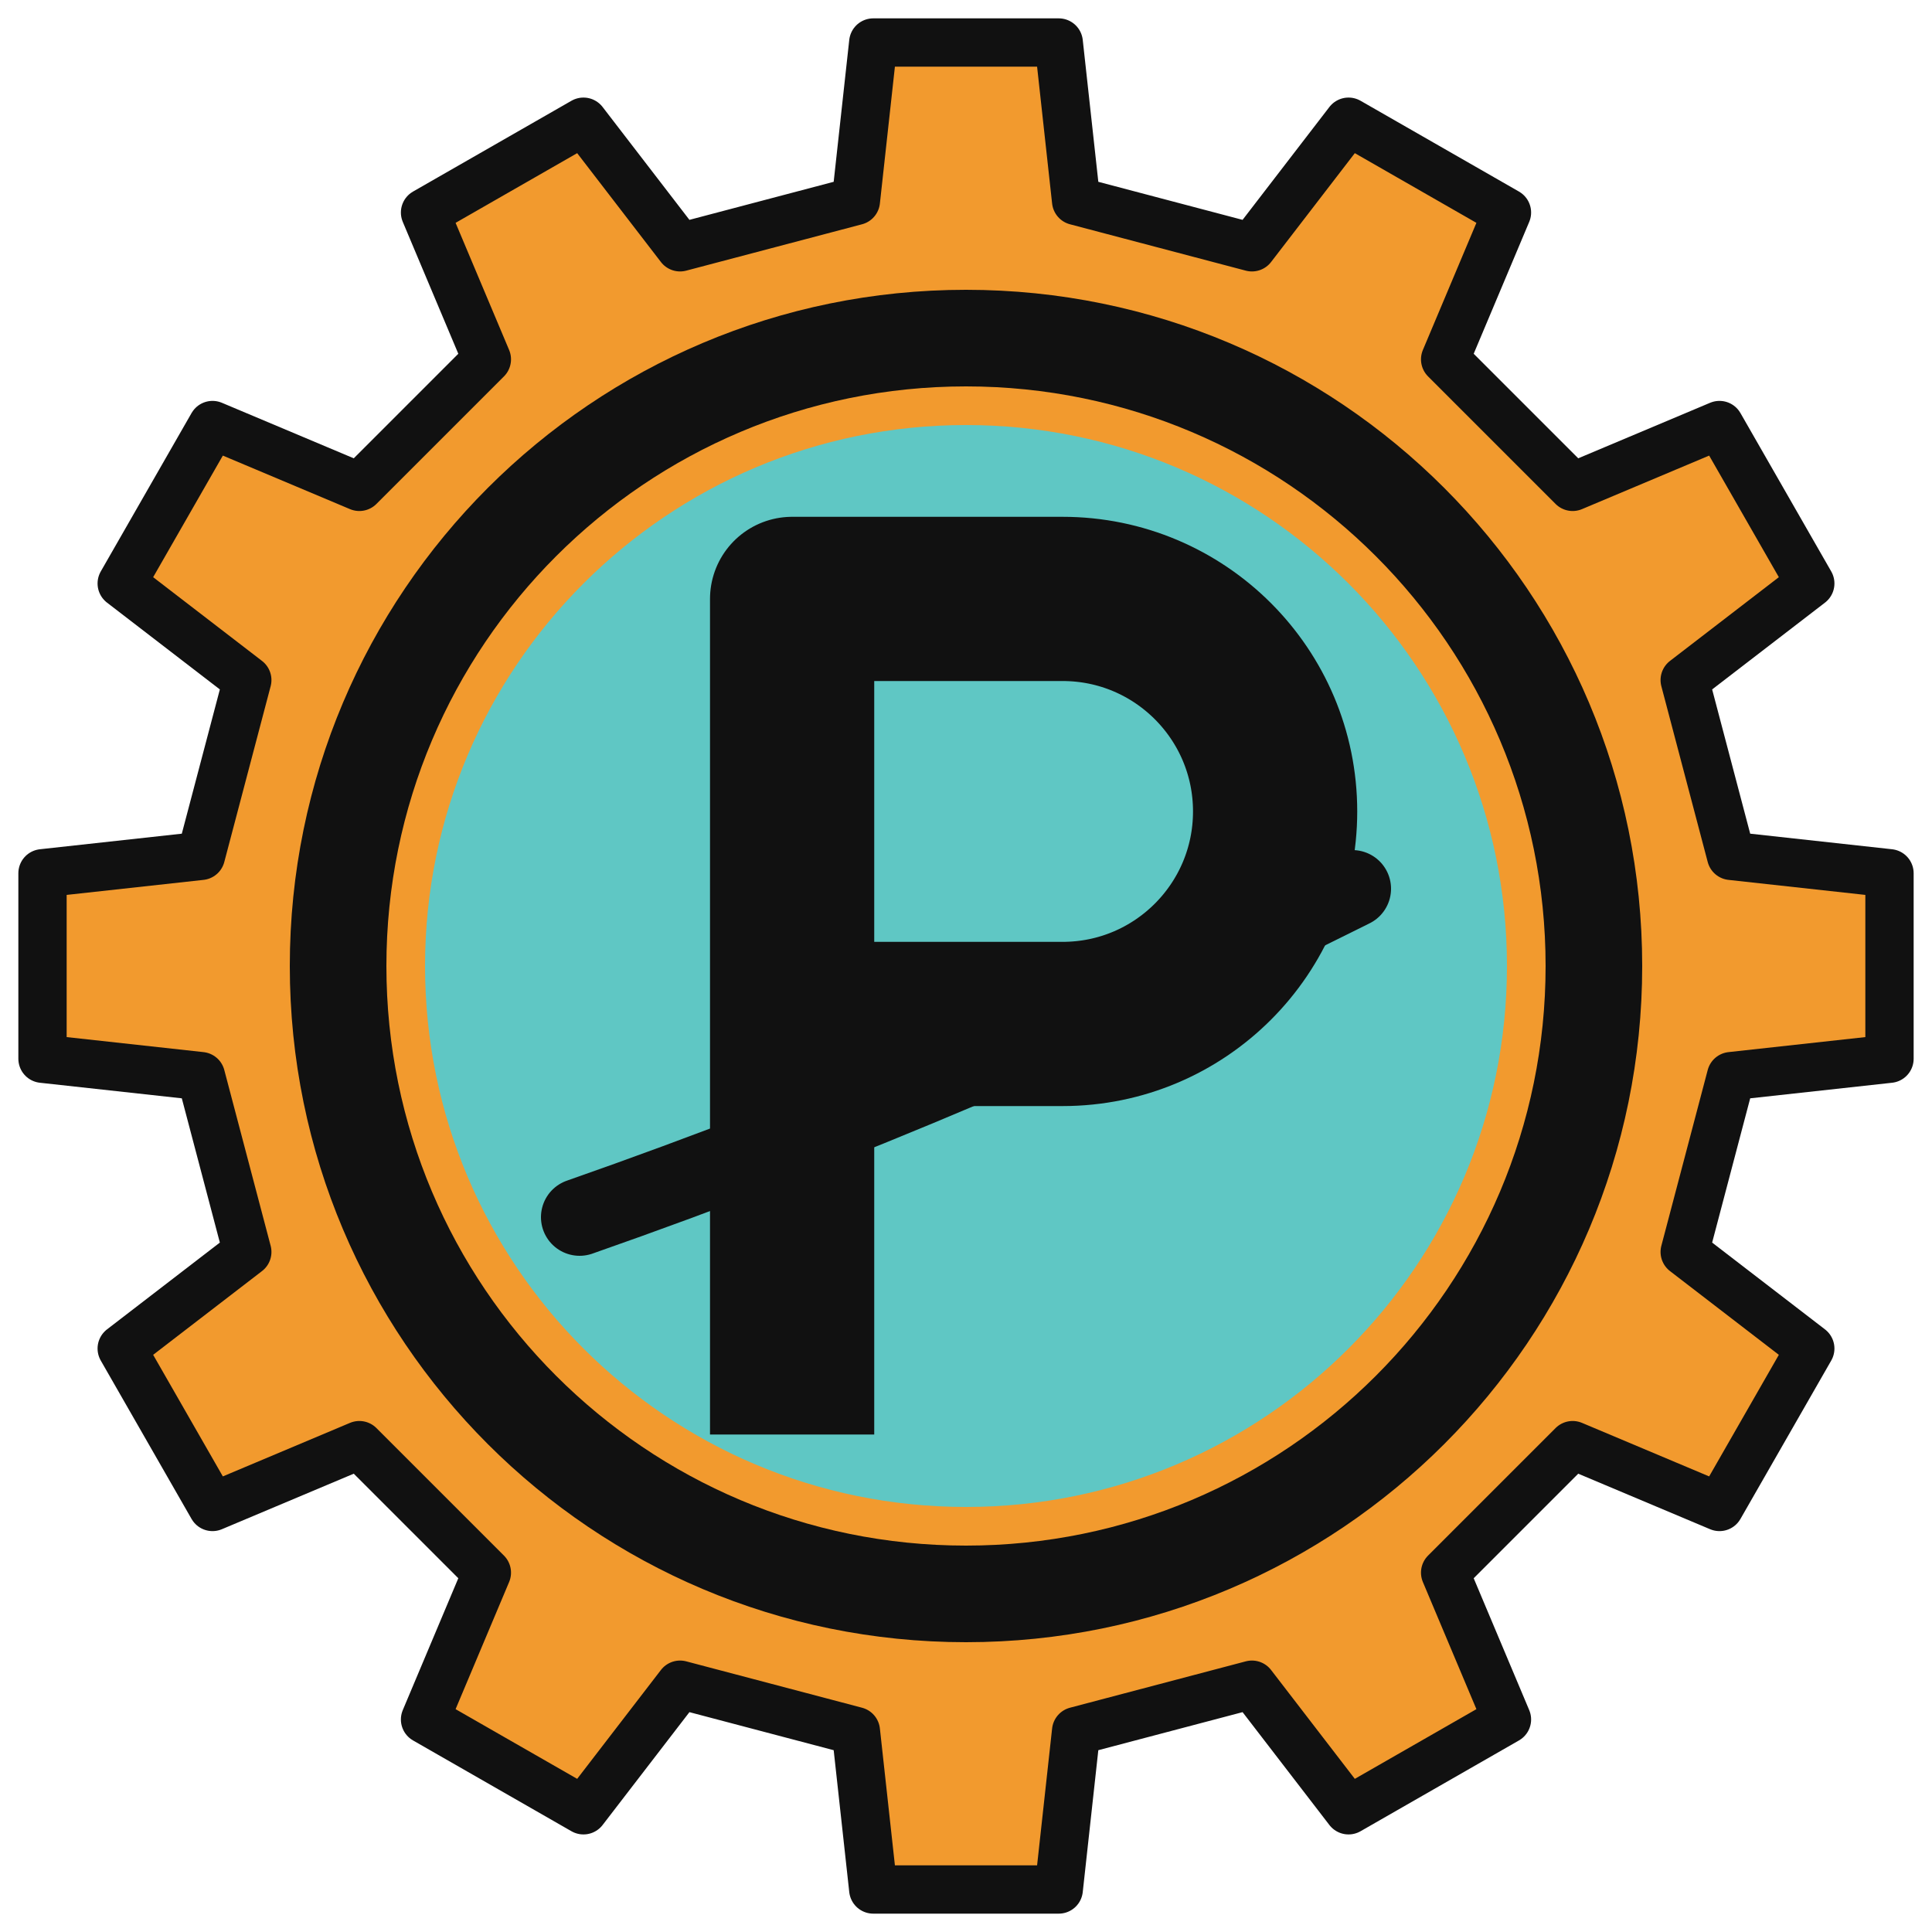
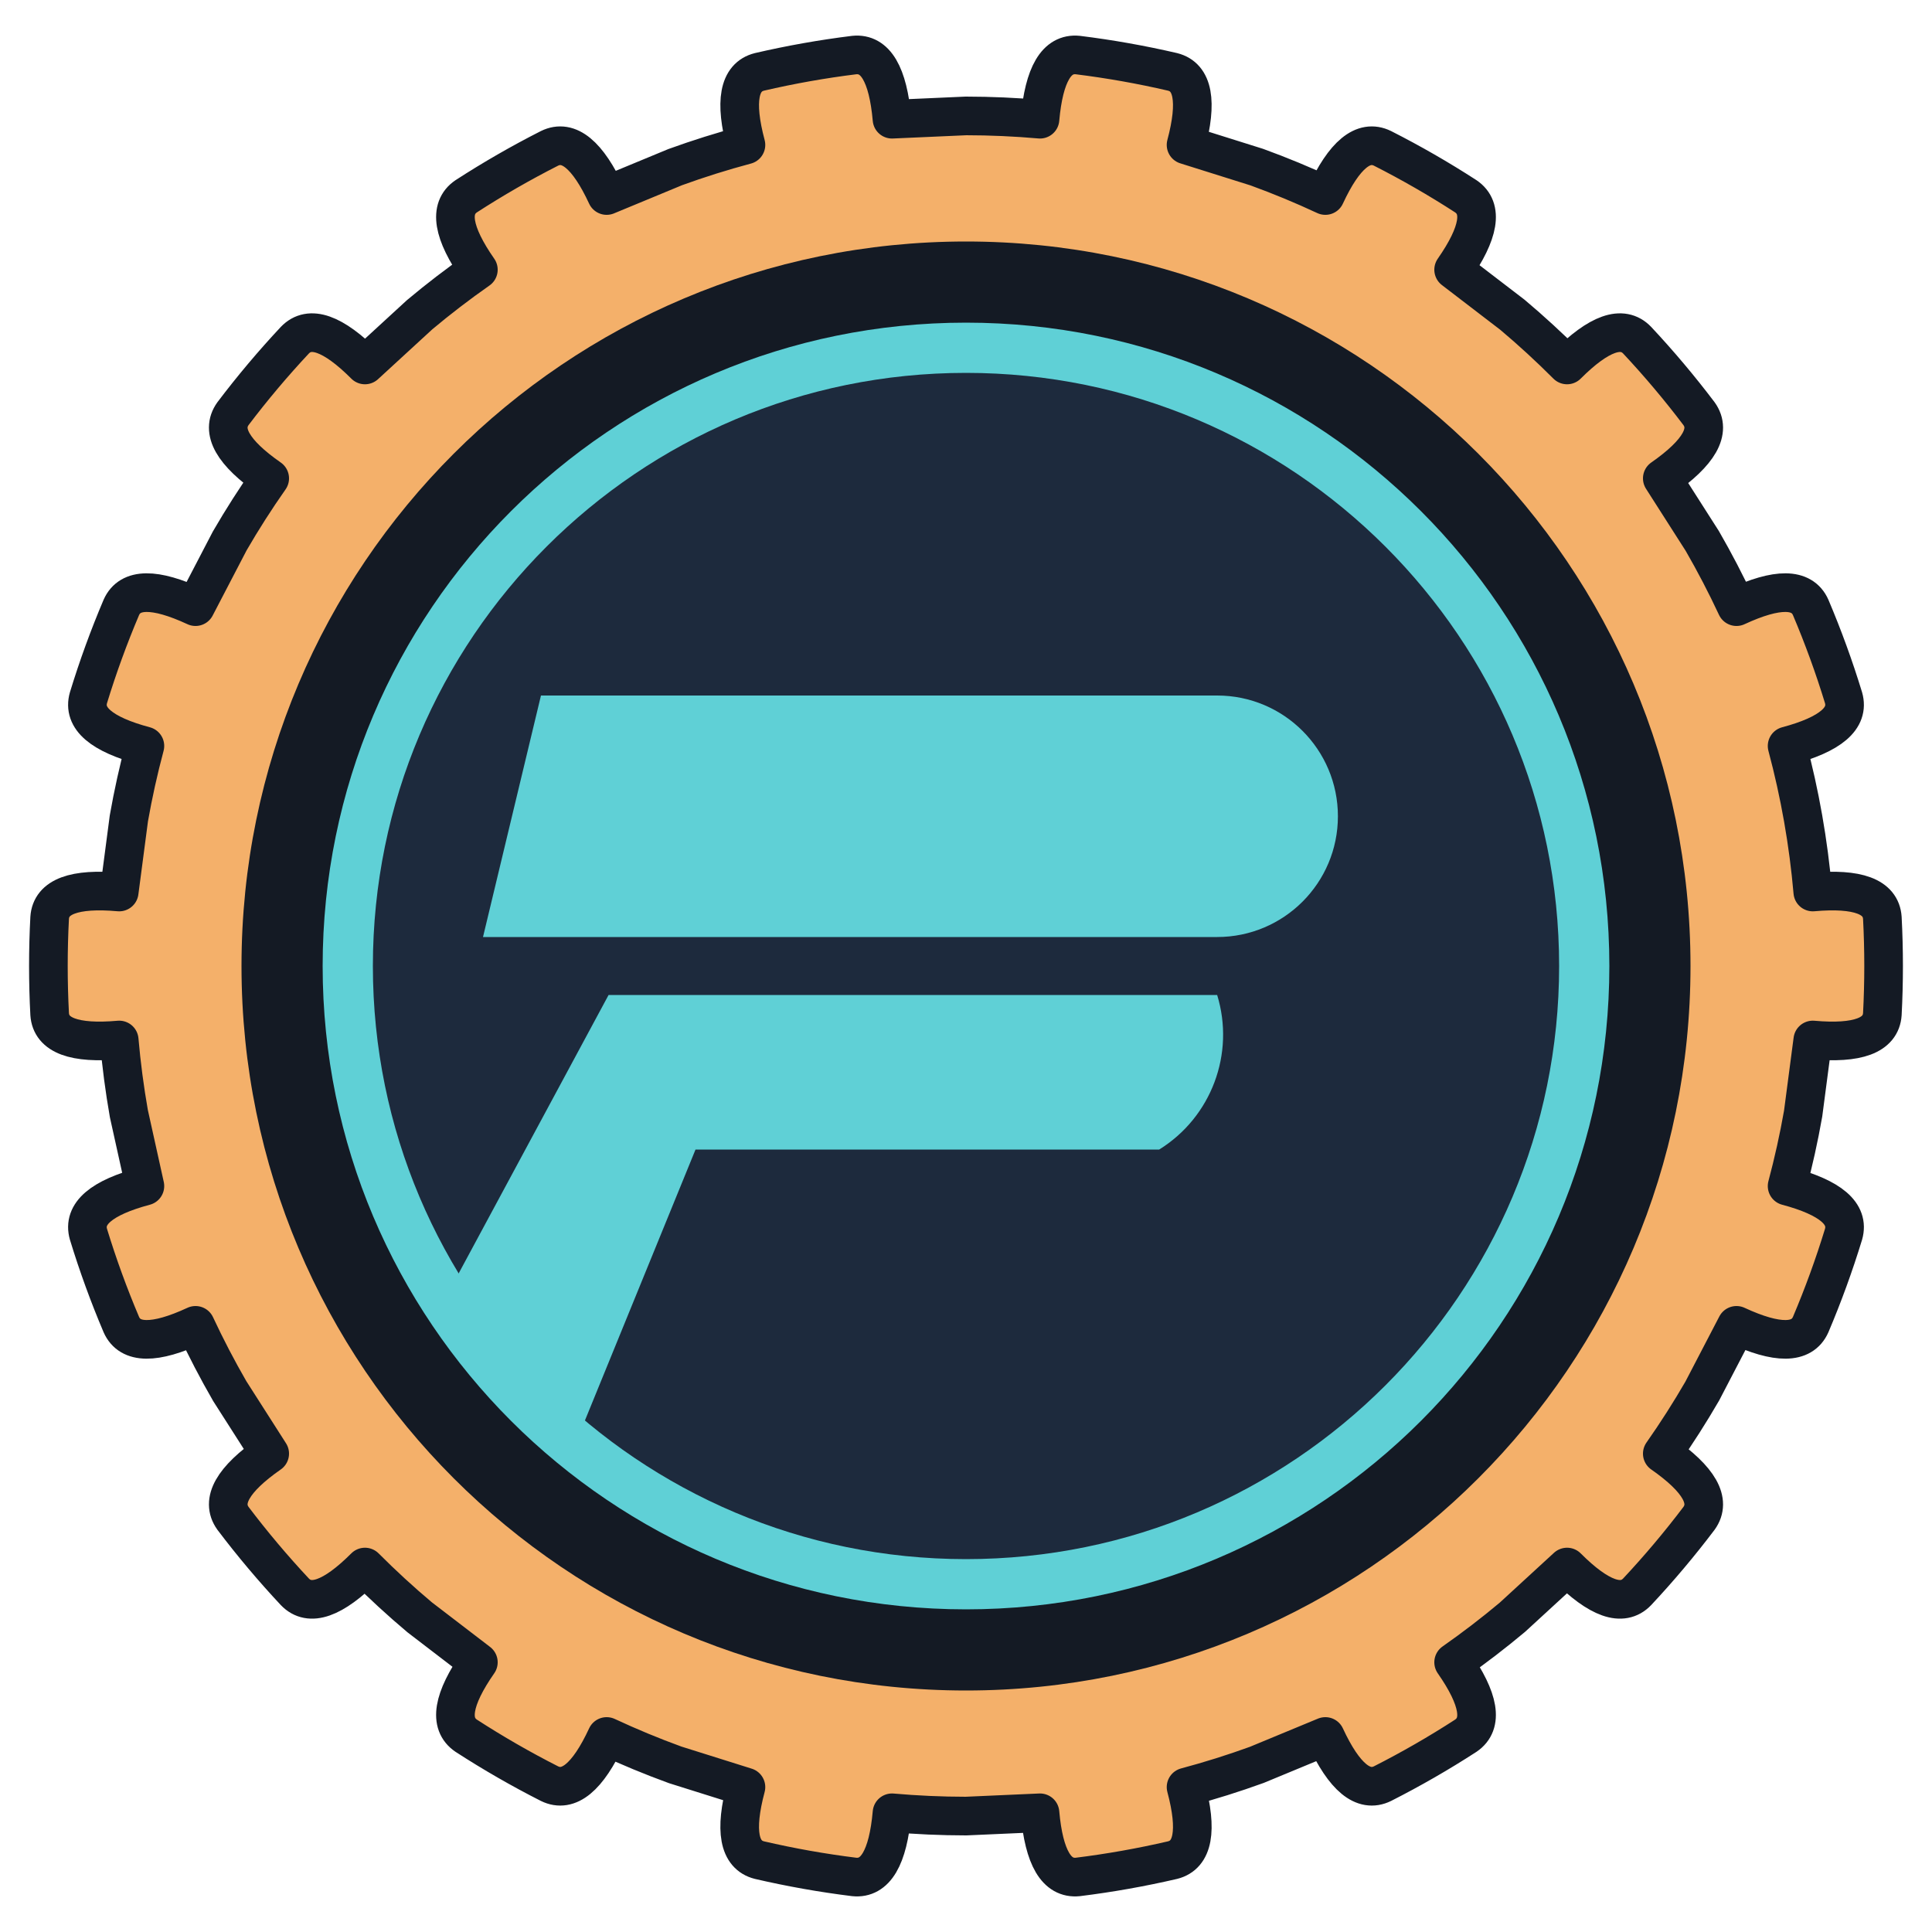
<svg xmlns="http://www.w3.org/2000/svg" viewBox="0 0 100 100">
-   <path d="M89.6 44.3 L97.8 45.2 L97.8 54.8 L89.6 55.7 L87.2 64.8 L93.7 69.8 L89.0 78.0 L81.4 74.8 L74.8 81.4 L78.0 89.0 L69.8 93.7 L64.8 87.2 L55.7 89.6 L54.8 97.8 L45.2 97.8 L44.3 89.6 L35.2 87.2 L30.2 93.7 L22.0 89.0 L25.2 81.4 L18.6 74.8 L11.0 78.0 L6.3 69.8 L12.8 64.8 L10.4 55.7 L2.2 54.8 L2.2 45.2 L10.4 44.3 L12.8 35.2 L6.3 30.2 L11.0 22.0 L18.6 25.2 L25.2 18.6 L22.0 11.0 L30.2 6.3 L35.2 12.8 L44.3 10.4 L45.2 2.2 L54.8 2.2 L55.7 10.4 L64.8 12.8 L69.8 6.3 L78.0 11.0 L74.8 18.6 L81.4 25.2 L89.0 22.0 L93.7 30.2 L87.2 35.2 Z" fill="#f29a2e" stroke="#111" stroke-width="2.5" stroke-linejoin="round" />
-   <circle cx="50" cy="50" r="35" fill="#111" />
-   <circle cx="50" cy="50" r="29" fill="#5fc7c4" stroke="#f29a2e" stroke-width="2" />
-   <path d="M41 70 V31 H55 a11 11 0 0 1 0 22 H41" fill="none" stroke="#111" stroke-width="8.5" stroke-linejoin="round" stroke-linecap="square" />
-   <path d="M30 63 Q50 56 70 46" fill="none" stroke="#111" stroke-width="4" stroke-linecap="round" />
+   <path d="M93.33 42.36 A44 44 0 0 1 93.83 46.17 Q97.32 45.86 97.43 47.51 A47.5 47.5 0 0 1 97.43 52.49 Q97.32 54.14 93.83 53.83 L93.33 57.64 A44 44 0 0 1 92.50 61.39 Q95.88 62.29 95.42 63.89 A47.5 47.5 0 0 1 93.72 68.56 Q93.05 70.07 89.88 68.60 L88.11 72.00 A44 44 0 0 1 86.04 75.24 Q88.91 77.24 87.94 78.59 A47.5 47.5 0 0 1 84.74 82.39 Q83.59 83.59 81.11 81.11 L78.28 83.71 A44 44 0 0 1 75.24 86.04 Q77.24 88.91 75.87 89.84 A47.5 47.5 0 0 1 71.56 92.32 Q70.07 93.05 68.60 89.88 L65.05 91.35 A44 44 0 0 1 61.39 92.50 Q62.29 95.88 60.69 96.28 A47.5 47.5 0 0 1 55.79 97.15 Q54.14 97.32 53.83 93.83 L50.00 94.00 A44 44 0 0 1 46.17 93.83 Q45.86 97.32 44.21 97.15 A47.5 47.5 0 0 1 39.31 96.28 Q37.71 95.88 38.61 92.50 L34.95 91.35 A44 44 0 0 1 31.40 89.88 Q29.93 93.05 28.44 92.32 A47.5 47.5 0 0 1 24.13 89.84 Q22.76 88.91 24.76 86.04 L21.72 83.71 A44 44 0 0 1 18.89 81.11 Q16.41 83.59 15.26 82.39 A47.5 47.5 0 0 1 12.06 78.59 Q11.09 77.24 13.96 75.24 L11.89 72.00 A44 44 0 0 1 10.12 68.60 Q6.95 70.07 6.28 68.56 A47.5 47.5 0 0 1 4.58 63.89 Q4.12 62.29 7.50 61.39 L6.67 57.64 A44 44 0 0 1 6.17 53.83 Q2.68 54.14 2.57 52.49 A47.5 47.5 0 0 1 2.57 47.51 Q2.68 45.86 6.17 46.17 L6.67 42.36 A44 44 0 0 1 7.50 38.61 Q4.12 37.71 4.58 36.11 A47.5 47.5 0 0 1 6.28 31.44 Q6.95 29.93 10.12 31.40 L11.89 28.00 A44 44 0 0 1 13.96 24.76 Q11.09 22.76 12.06 21.41 A47.5 47.5 0 0 1 15.26 17.61 Q16.41 16.41 18.89 18.89 L21.72 16.29 A44 44 0 0 1 24.76 13.96 Q22.76 11.09 24.13 10.16 A47.5 47.5 0 0 1 28.44 7.68 Q29.93 6.95 31.40 10.12 L34.95 8.65 A44 44 0 0 1 38.61 7.50 Q37.71 4.12 39.31 3.72 A47.5 47.5 0 0 1 44.21 2.85 Q45.86 2.68 46.17 6.17 L50.00 6.00 A44 44 0 0 1 53.83 6.17 Q54.14 2.68 55.79 2.85 A47.5 47.5 0 0 1 60.69 3.72 Q62.29 4.12 61.39 7.50 L65.05 8.65 A44 44 0 0 1 68.60 10.12 Q70.07 6.95 71.56 7.68 A47.5 47.5 0 0 1 75.87 10.16 Q77.24 11.09 75.24 13.96 L78.28 16.29 A44 44 0 0 1 81.11 18.89 Q83.59 16.41 84.74 17.61 A47.5 47.5 0 0 1 87.94 21.41 Q88.91 22.76 86.04 24.76 L88.11 28.00 A44 44 0 0 1 89.88 31.40 Q93.05 29.93 93.72 31.44 A47.5 47.5 0 0 1 95.42 36.11 Q95.88 37.71 92.50 38.61 A44 44 0 0 1 93.33 42.36 Z" fill="#f4b06a" stroke="#141a24" stroke-width="2" stroke-linejoin="round" />
+   <circle cx="50" cy="50" r="37.5" fill="#141a24" />
+   <circle cx="50" cy="50" r="32" fill="#1d2a3d" stroke="#5fd0d6" stroke-width="2.6" />
+   <clipPath id="c">
+     <circle cx="50" cy="50" r="31" />
+   </clipPath>
+   <g clip-path="url(#c)" fill="#5fd0d6">
+     <path d="M28 36 H63 A6.25 6.25 0 0 1 63 48.5 H25 Z" />
+     <path d="M31.5 51.5 H63 A7 7 0 0 1 60 59.5 H36 L26 84 H14 Z" />
+   </g>
</svg>
